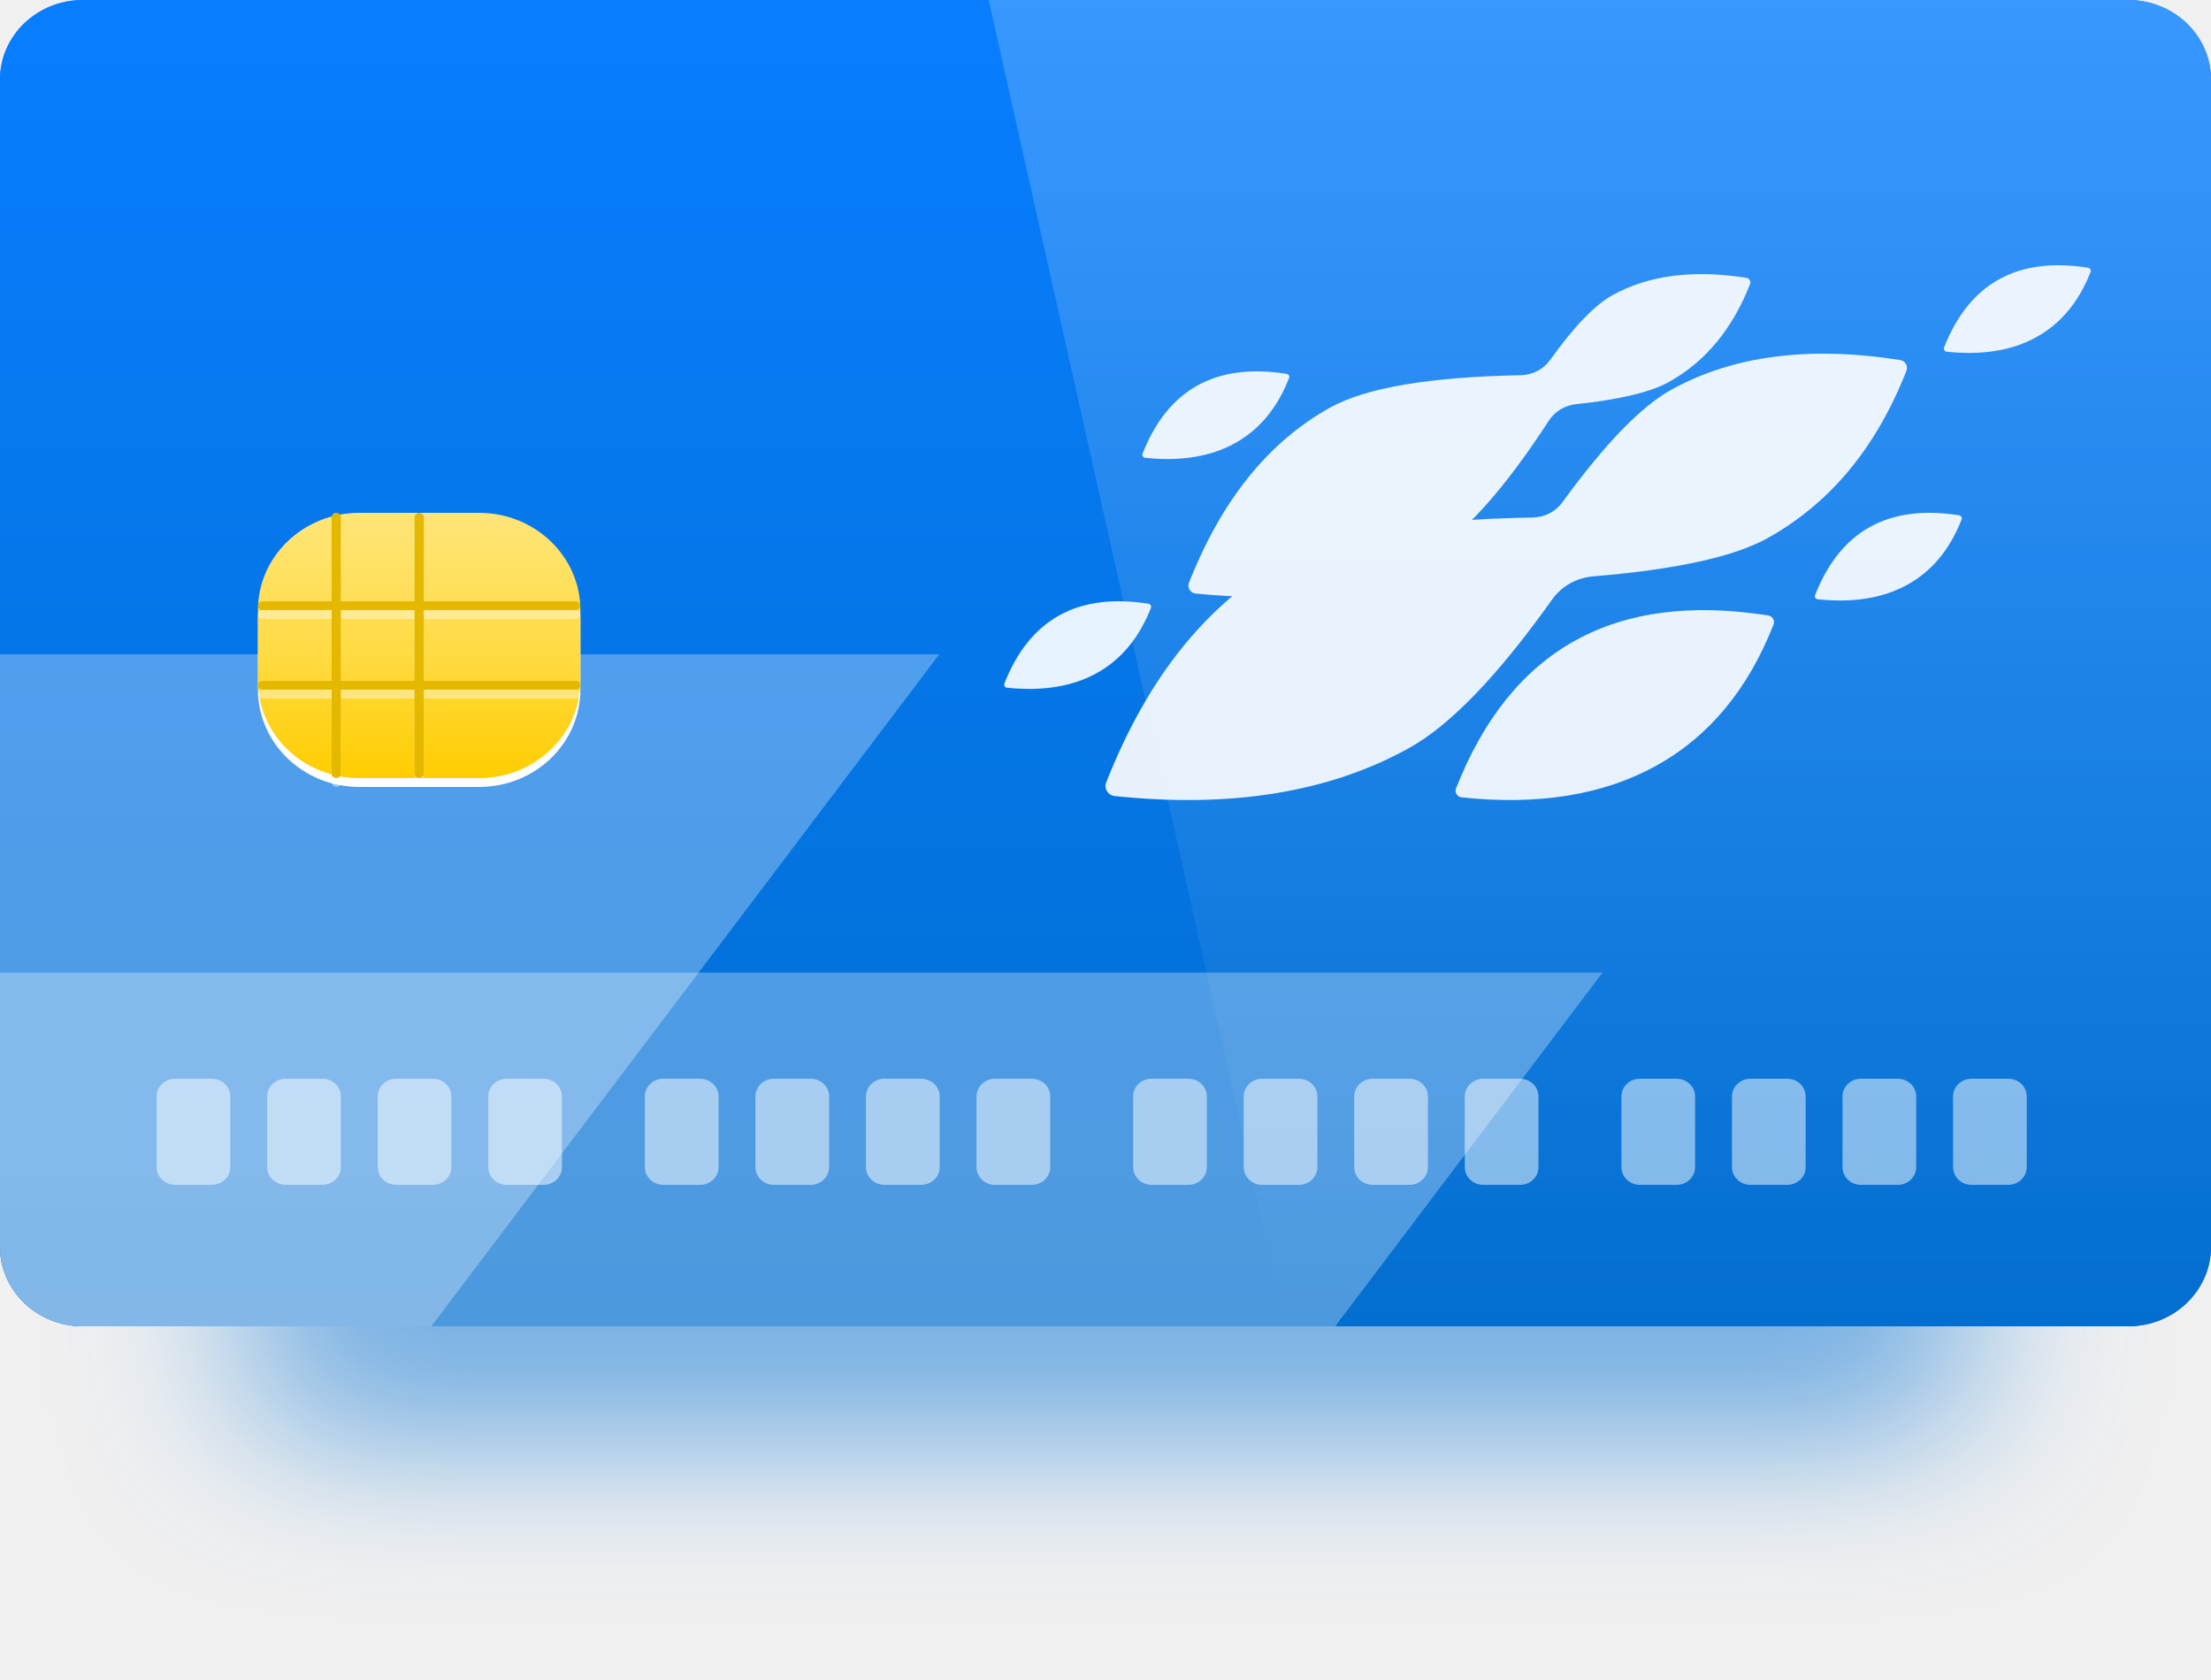
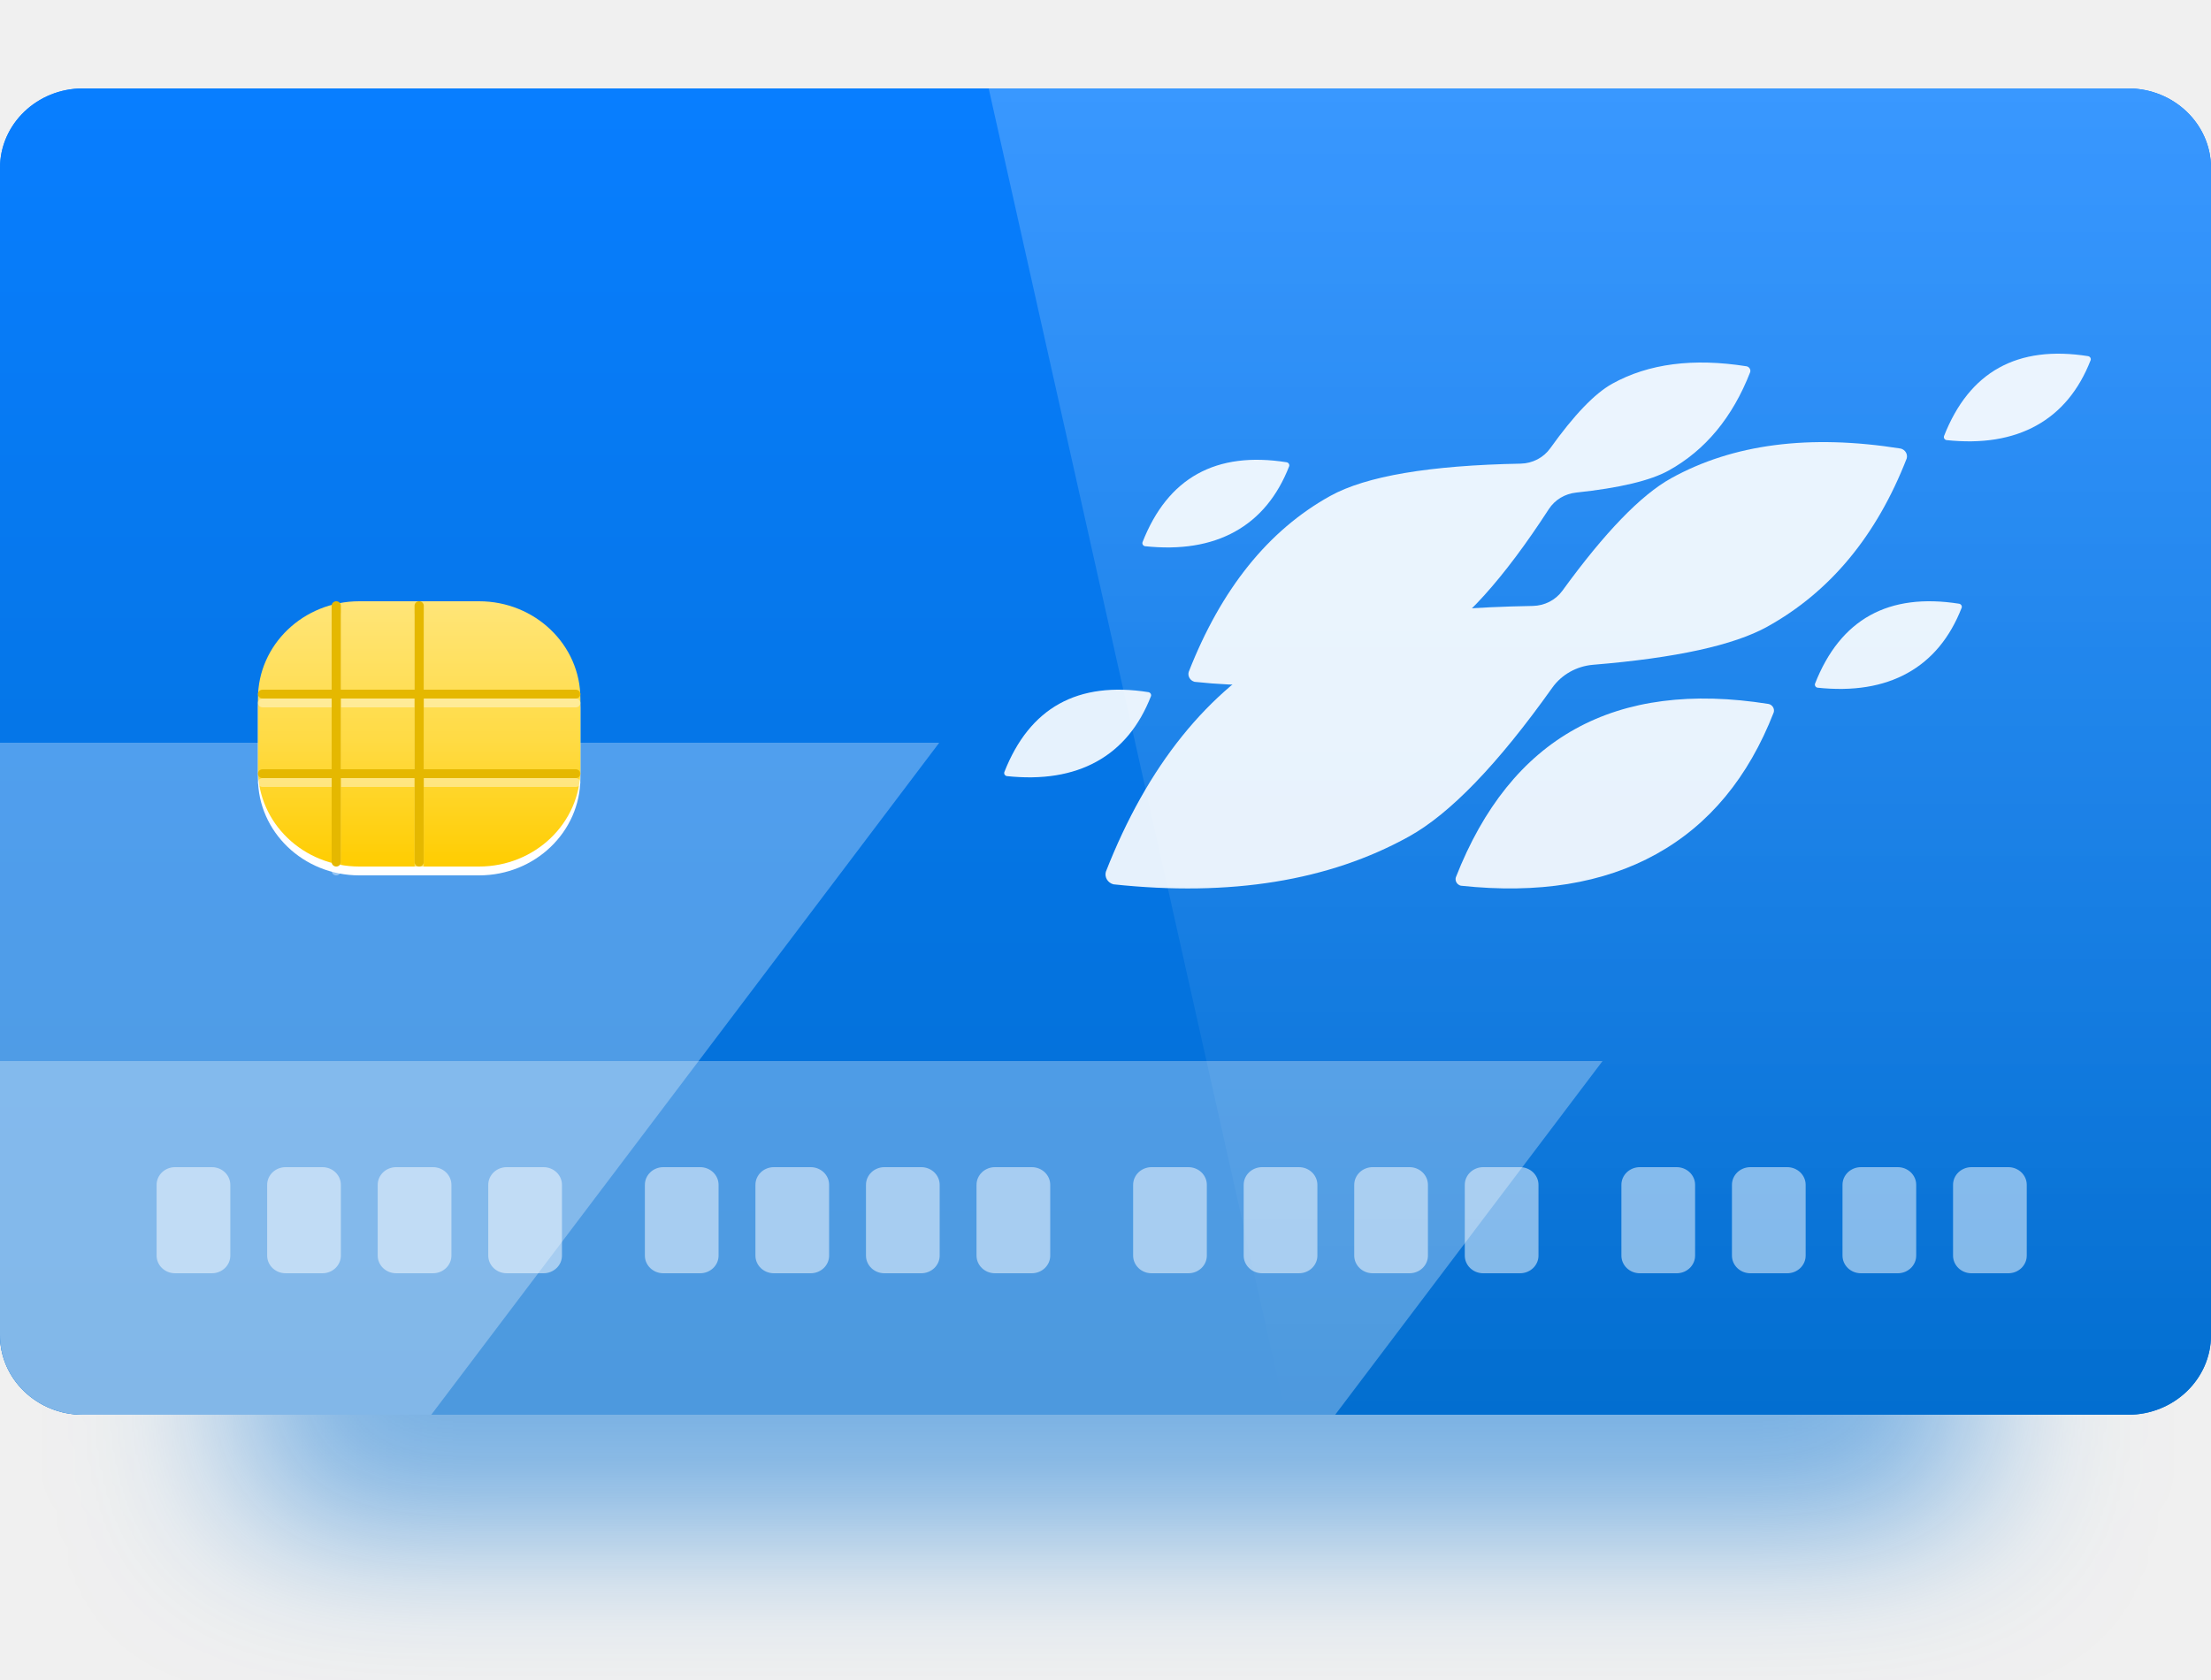
- <svg xmlns="http://www.w3.org/2000/svg" xmlns:xlink="http://www.w3.org/1999/xlink" width="250" height="190" viewBox="0 0 250 190" version="1.1" id="svg96">
+ <svg xmlns="http://www.w3.org/2000/svg" xmlns:xlink="http://www.w3.org/1999/xlink" width="250" height="190" viewBox="0 -10 250 190" version="1.1" id="svg96">
  <defs id="defs33">
    <linearGradient x1="107.846" y1="-22.254" x2="107.846" y2="207.375" id="linearGradient-1" gradientTransform="matrix(1.112697,0,0,0.898717,3.49009,2.1767)" gradientUnits="userSpaceOnUse">
      <stop stop-color="#087EFF" offset="0%" id="stop6" />
      <stop stop-color="#026ED0" offset="100%" id="stop8" />
    </linearGradient>
    <filter x="-0.15" y="-0.2" width="1.3" height="1.4" filterUnits="objectBoundingBox" id="filter-2">
      <feGaussianBlur stdDeviation="10" in="SourceGraphic" id="feGaussianBlur11" />
    </filter>
    <linearGradient x1="94.868" y1="0" x2="94.868" y2="186.458" id="linearGradient-3" gradientTransform="scale(1.264911,0.7905694)" gradientUnits="userSpaceOnUse">
      <stop stop-color="#087EFF" offset="0%" id="stop14" />
      <stop stop-color="#026ED0" offset="100%" id="stop16" />
    </linearGradient>
    <path d="m 9,0 h 222 c 4.971,0 9,4.029 9,9 v 132 c 0,4.971 -4.029,9 -9,9 H 9 c -4.971,0 -9,-4.029 -9,-9 V 9 C 0,4.029 4.029,0 9,0 Z" id="path-4" />
    <linearGradient x1="16.202" y1="0" x2="16.202" y2="32.404" id="linearGradient-6" gradientTransform="scale(1.080123,0.9258201)" gradientUnits="userSpaceOnUse">
      <stop stop-color="#FFE578" offset="0%" id="stop20" />
      <stop stop-color="#FFDB45" offset="51.638%" id="stop22" />
      <stop stop-color="#FFCD00" offset="100%" id="stop24" />
    </linearGradient>
    <linearGradient x1="70.878" y1="0" x2="70.878" y2="141.074" id="linearGradient-7" gradientTransform="scale(0.940492,1.063273)" gradientUnits="userSpaceOnUse">
      <stop stop-color="#FFFFFF" offset="0%" id="stop27" />
      <stop stop-color="#FFFFFF" stop-opacity="0" offset="100%" id="stop29" />
    </linearGradient>
    <path d="M 0.321,0 H 124 c 4.971,0 9,4.029 9,9 v 132 c 0,4.971 -4.029,9 -9,9 H 32.562 Z" id="path-8" />
    <linearGradient xlink:href="#linearGradient-3" id="linearGradient102" x1="94.868" y1="0" x2="94.868" y2="186.458" gradientTransform="matrix(1.264911,0,0,0.7905694,-230.752,-257.4933)" gradientUnits="userSpaceOnUse" />
  </defs>
  <g id="g912">
    <path d="m 30.99,12.177 h 185 c 4.142,0 7.5,4.029 7.5,9 v 147.429 c 0,4.971 -3.358,9 -7.5,9 h -185 c -4.142,0 -7.5,-4.029 -7.5,-9 V 21.177 c 0,-4.971 3.358,-9 7.5,-9 z" id="Rectangle-7" fill="url(#linearGradient-1)" opacity="0.5" filter="url(#filter-2)" style="fill:url(#linearGradient-1);fill-rule:evenodd;stroke:none;stroke-width:1" transform="matrix(0.9729002,0,0,0.830199,5.125195,16.03506)" />
    <g id="g847">
      <g id="g768">
        <g id="g591" transform="matrix(1.041667,0,0,1,240.3667,257.4933)">
          <path d="M -221.752,-257.493 H 0.248 c 4.971,0 9,4.029 9,9 v 132 c 0,4.971 -4.029,9 -9,9 H -221.752 c -4.971,0 -9,-4.029 -9,-9 v -132 c 0,-4.971 4.029,-9 9,-9 z" id="path36" fill="url(#linearGradient-3)" style="fill:url(#linearGradient102);fill-rule:evenodd;stroke:none;stroke-width:1" />
          <g id="Path-3-+-Path-3-Copy-Mask" style="fill:none;fill-rule:evenodd;stroke:none;stroke-width:1" transform="translate(-230.752,-257.4933)">
            <mask id="mask-5" fill="#ffffff">
              <use xlink:href="#path-4" id="use38" x="0" y="0" width="100%" height="100%" />
            </mask>
            <use id="Mask" fill="url(#linearGradient-3)" xlink:href="#path-4" style="fill:url(#linearGradient-3)" x="0" y="0" width="100%" height="100%" />
            <g id="Group-32" opacity="0.9" mask="url(#mask-5)" fill="#ffffff">
              <g transform="translate(109,30)" id="g50">
                <path d="m 5.992,39.59 c 2.613,-1.509 5.846,-1.944 9.698,-1.306 0.19,0.051 0.302,0.246 0.251,0.436 -1.273,3.403 -3.235,5.871 -5.888,7.402 -2.653,1.531 -5.916,2.081 -9.79,1.649 C 0.074,47.721 -0.039,47.526 0.012,47.336 1.386,43.681 3.379,41.099 5.992,39.59 Z" id="Rectangle-14-Copy" />
                <path d="m 20.992,13.59 c 2.613,-1.509 5.846,-1.944 9.698,-1.306 0.19,0.051 0.302,0.246 0.251,0.436 -1.273,3.403 -3.235,5.871 -5.888,7.402 -2.653,1.531 -5.916,2.081 -9.79,1.649 -0.19,-0.051 -0.302,-0.246 -0.251,-0.436 1.374,-3.655 3.367,-6.237 5.98,-7.746 z" id="Rectangle-14-Copy-8" />
                <path d="m 93.992,29.59 c 2.613,-1.509 5.846,-1.944 9.698,-1.306 0.19,0.051 0.302,0.246 0.251,0.436 -1.273,3.403 -3.235,5.871 -5.888,7.402 -2.653,1.531 -5.916,2.081 -9.79,1.649 -0.19,-0.051 -0.302,-0.246 -0.251,-0.436 1.374,-3.655 3.367,-6.237 5.98,-7.746 z" id="Rectangle-14-Copy-9" />
                <path d="m 107.992,1.59 c 2.613,-1.509 5.846,-1.944 9.698,-1.306 0.19,0.051 0.302,0.246 0.251,0.436 -1.273,3.403 -3.235,5.871 -5.888,7.402 -2.653,1.531 -5.916,2.081 -9.79,1.649 -0.19,-0.051 -0.302,-0.246 -0.251,-0.436 1.374,-3.655 3.367,-6.237 5.98,-7.746 z" id="Rectangle-14-Copy-6" />
                <path d="M 72.124,13.218 C 76.115,10.915 79.067,7.203 80.982,2.083 81.058,1.798 80.889,1.504 80.603,1.428 74.808,0.468 69.945,1.123 66.014,3.393 64.108,4.493 61.862,6.929 59.276,10.699 l 4e-6,3e-6 c -0.73,1.065 -1.929,1.711 -3.22,1.737 -9.894,0.195 -16.78,1.412 -20.657,3.651 -6.715,3.877 -11.838,10.512 -15.368,19.906 -0.131,0.487 0.159,0.989 0.646,1.119 9.956,1.11 18.342,-0.303 25.159,-4.239 3.914,-2.26 8.344,-7.361 13.291,-15.303 l -10e-6,-7e-6 c 0.648,-1.04 1.737,-1.726 2.955,-1.861 4.722,-0.522 8.069,-1.353 10.041,-2.491 z" id="Combined-Shape" />
                <path d="M 82.837,30.873 C 89.654,26.937 94.698,20.596 97.969,11.85 98.099,11.363 97.81,10.861 97.322,10.731 87.422,9.091 79.115,10.21 72.4,14.087 69.123,15.979 65.186,20.222 60.59,26.816 l 1e-6,10e-7 c -0.733,1.051 -1.925,1.688 -3.207,1.712 -12.843,0.24 -21.76,1.8 -26.753,4.683 -8.56,4.942 -15.09,13.4 -19.59,25.375 -0.167,0.621 0.202,1.26 0.824,1.427 12.691,1.415 23.382,-0.387 32.072,-5.404 4.482,-2.588 9.668,-8.198 15.56,-16.831 v 0 c 1.016,-1.489 2.647,-2.442 4.443,-2.596 8.958,-0.769 15.258,-2.205 18.899,-4.307 z" id="path47" />
                <path d="m 61.982,42.446 c 5.661,-3.268 12.664,-4.211 21.01,-2.829 0.411,0.11 0.655,0.533 0.545,0.943 -2.757,7.373 -7.009,12.719 -12.756,16.036 -5.747,3.318 -12.817,4.509 -21.209,3.574 -0.411,-0.11 -0.655,-0.533 -0.545,-0.943 2.976,-7.919 7.294,-13.512 12.955,-16.781 z" id="Rectangle-14-Copy-7" />
              </g>
            </g>
            <polygon id="Path-3" fill="#ffffff" opacity="0.3" mask="url(#mask-5)" points="38.654,161.246 -4,161.246 -0.058,74 101.952,74 " />
            <polygon id="Path-3-Copy" fill="#ffffff" opacity="0.3" mask="url(#mask-5)" points="110.654,197.246 -12,197.246 -8.058,110 173.952,110 " />
            <g transform="translate(17,122)" id="g71" style="opacity:0.5;fill:#ffffff">
              <rect id="Rectangle-11" x="0" y="0" width="8" height="12" rx="2" />
              <rect id="Rectangle-11-Copy-10" x="53" y="0" width="8" height="12" rx="2" />
              <rect id="Rectangle-11-Copy" x="12" y="0" width="8" height="12" rx="2" />
              <rect id="Rectangle-11-Copy-11" x="65" y="0" width="8" height="12" rx="2" />
              <rect id="Rectangle-11-Copy-2" x="24" y="0" width="8" height="12" rx="2" />
              <rect id="Rectangle-11-Copy-12" x="77" y="0" width="8" height="12" rx="2" />
              <rect id="Rectangle-11-Copy-3" x="36" y="0" width="8" height="12" rx="2" />
              <rect id="Rectangle-11-Copy-13" x="89" y="0" width="8" height="12" rx="2" />
              <rect id="Rectangle-11-Copy-17" x="106" y="0" width="8" height="12" rx="2" />
              <rect id="Rectangle-11-Copy-16" x="118" y="0" width="8" height="12" rx="2" />
              <rect id="Rectangle-11-Copy-15" x="130" y="0" width="8" height="12" rx="2" />
              <rect id="Rectangle-11-Copy-14" x="142" y="0" width="8" height="12" rx="2" />
              <rect id="Rectangle-11-Copy-21" x="159" y="0" width="8" height="12" rx="2" />
              <rect id="Rectangle-11-Copy-20" x="171" y="0" width="8" height="12" rx="2" />
              <rect id="Rectangle-11-Copy-19" x="183" y="0" width="8" height="12" rx="2" />
              <rect id="Rectangle-11-Copy-18" x="195" y="0" width="8" height="12" rx="2" />
            </g>
          </g>
          <g id="Group-31" transform="translate(-202.752,-199.4933)" style="fill:none;fill-rule:evenodd;stroke:none;stroke-width:1">
            <path d="m 11,1 h 13 c 6.075,0 11,4.925 11,11 v 8 c 0,6.075 -4.925,11 -11,11 H 11 C 4.925,31 0,26.075 0,20 V 12 C 0,5.925 4.925,1 11,1 Z" id="Rectangle-10" fill="#ffffff" />
            <path d="m 11,0 h 13 c 6.075,0 11,4.925 11,11 v 8 c 0,6.075 -4.925,11 -11,11 H 11 C 4.925,30 0,25.075 0,19 V 11 C 0,4.925 4.925,0 11,0 Z" id="path76" fill="url(#linearGradient-6)" style="fill:url(#linearGradient-6)" />
            <path d="m 9,11 h 8 V 1.5 C 17,1.224 17.224,1 17.5,1 17.776,1 18,1.224 18,1.5 V 11 h 16.5 c 0.276,0 0.5,0.224 0.5,0.5 0,0.276 -0.224,0.5 -0.5,0.5 H 18 v 8 h 16.5 c 0.276,0 0.5,0.224 0.5,0.5 0,0.276 -0.224,0.5 -0.5,0.5 H 18 v 9.5 C 18,30.776 17.776,31 17.5,31 17.224,31 17,30.776 17,30.5 V 21 H 9 v 9.5 C 9,30.776 8.776,31 8.5,31 8.224,31 8,30.776 8,30.5 V 21 H 0.5 C 0.224,21 0,20.776 0,20.5 0,20.224 0.224,20 0.5,20 H 8 V 12 H 0.5 C 0.224,12 0,11.776 0,11.5 0,11.224 0.224,11 0.5,11 H 8 V 1.5 C 8,1.224 8.224,1 8.5,1 8.776,1 9,1.224 9,1.5 Z m 0,1 v 8 h 8 v -8 z" id="path78" fill="#ffffff" opacity="0.4" />
            <path d="m 9,10 h 8 V 0.5 C 17,0.224 17.224,0 17.5,0 17.776,0 18,0.224 18,0.5 V 10 h 16.5 c 0.276,0 0.5,0.224 0.5,0.5 0,0.276 -0.224,0.5 -0.5,0.5 H 18 v 8 h 16.5 c 0.276,0 0.5,0.224 0.5,0.5 0,0.276 -0.224,0.5 -0.5,0.5 H 18 v 9.5 C 18,29.776 17.776,30 17.5,30 17.224,30 17,29.776 17,29.5 V 20 H 9 v 9.5 C 9,29.776 8.776,30 8.5,30 8.224,30 8,29.776 8,29.5 V 20 H 0.5 C 0.224,20 0,19.776 0,19.5 0,19.224 0.224,19 0.5,19 H 8 V 11 H 0.5 C 0.224,11 0,10.776 0,10.5 0,10.224 0.224,10 0.5,10 H 8 V 0.5 C 8,0.224 8.224,0 8.5,0 8.776,0 9,0.224 9,0.5 Z m 0,1 v 8 h 8 v -8 z" id="path80" fill="#e5b800" />
          </g>
          <g id="Group-20" transform="translate(-123.752,-257.4933)" style="fill:none;fill-rule:evenodd;stroke:none;stroke-width:1">
            <g id="Group-22">
              <mask id="mask-9" fill="#ffffff">
                <use xlink:href="#path-8" id="use83" x="0" y="0" width="100%" height="100%" />
              </mask>
              <use id="use86" fill="url(#linearGradient-7)" opacity="0.2" xlink:href="#path-8" style="fill:url(#linearGradient-7)" x="0" y="0" width="100%" height="100%" />
            </g>
          </g>
        </g>
      </g>
    </g>
  </g>
</svg>
